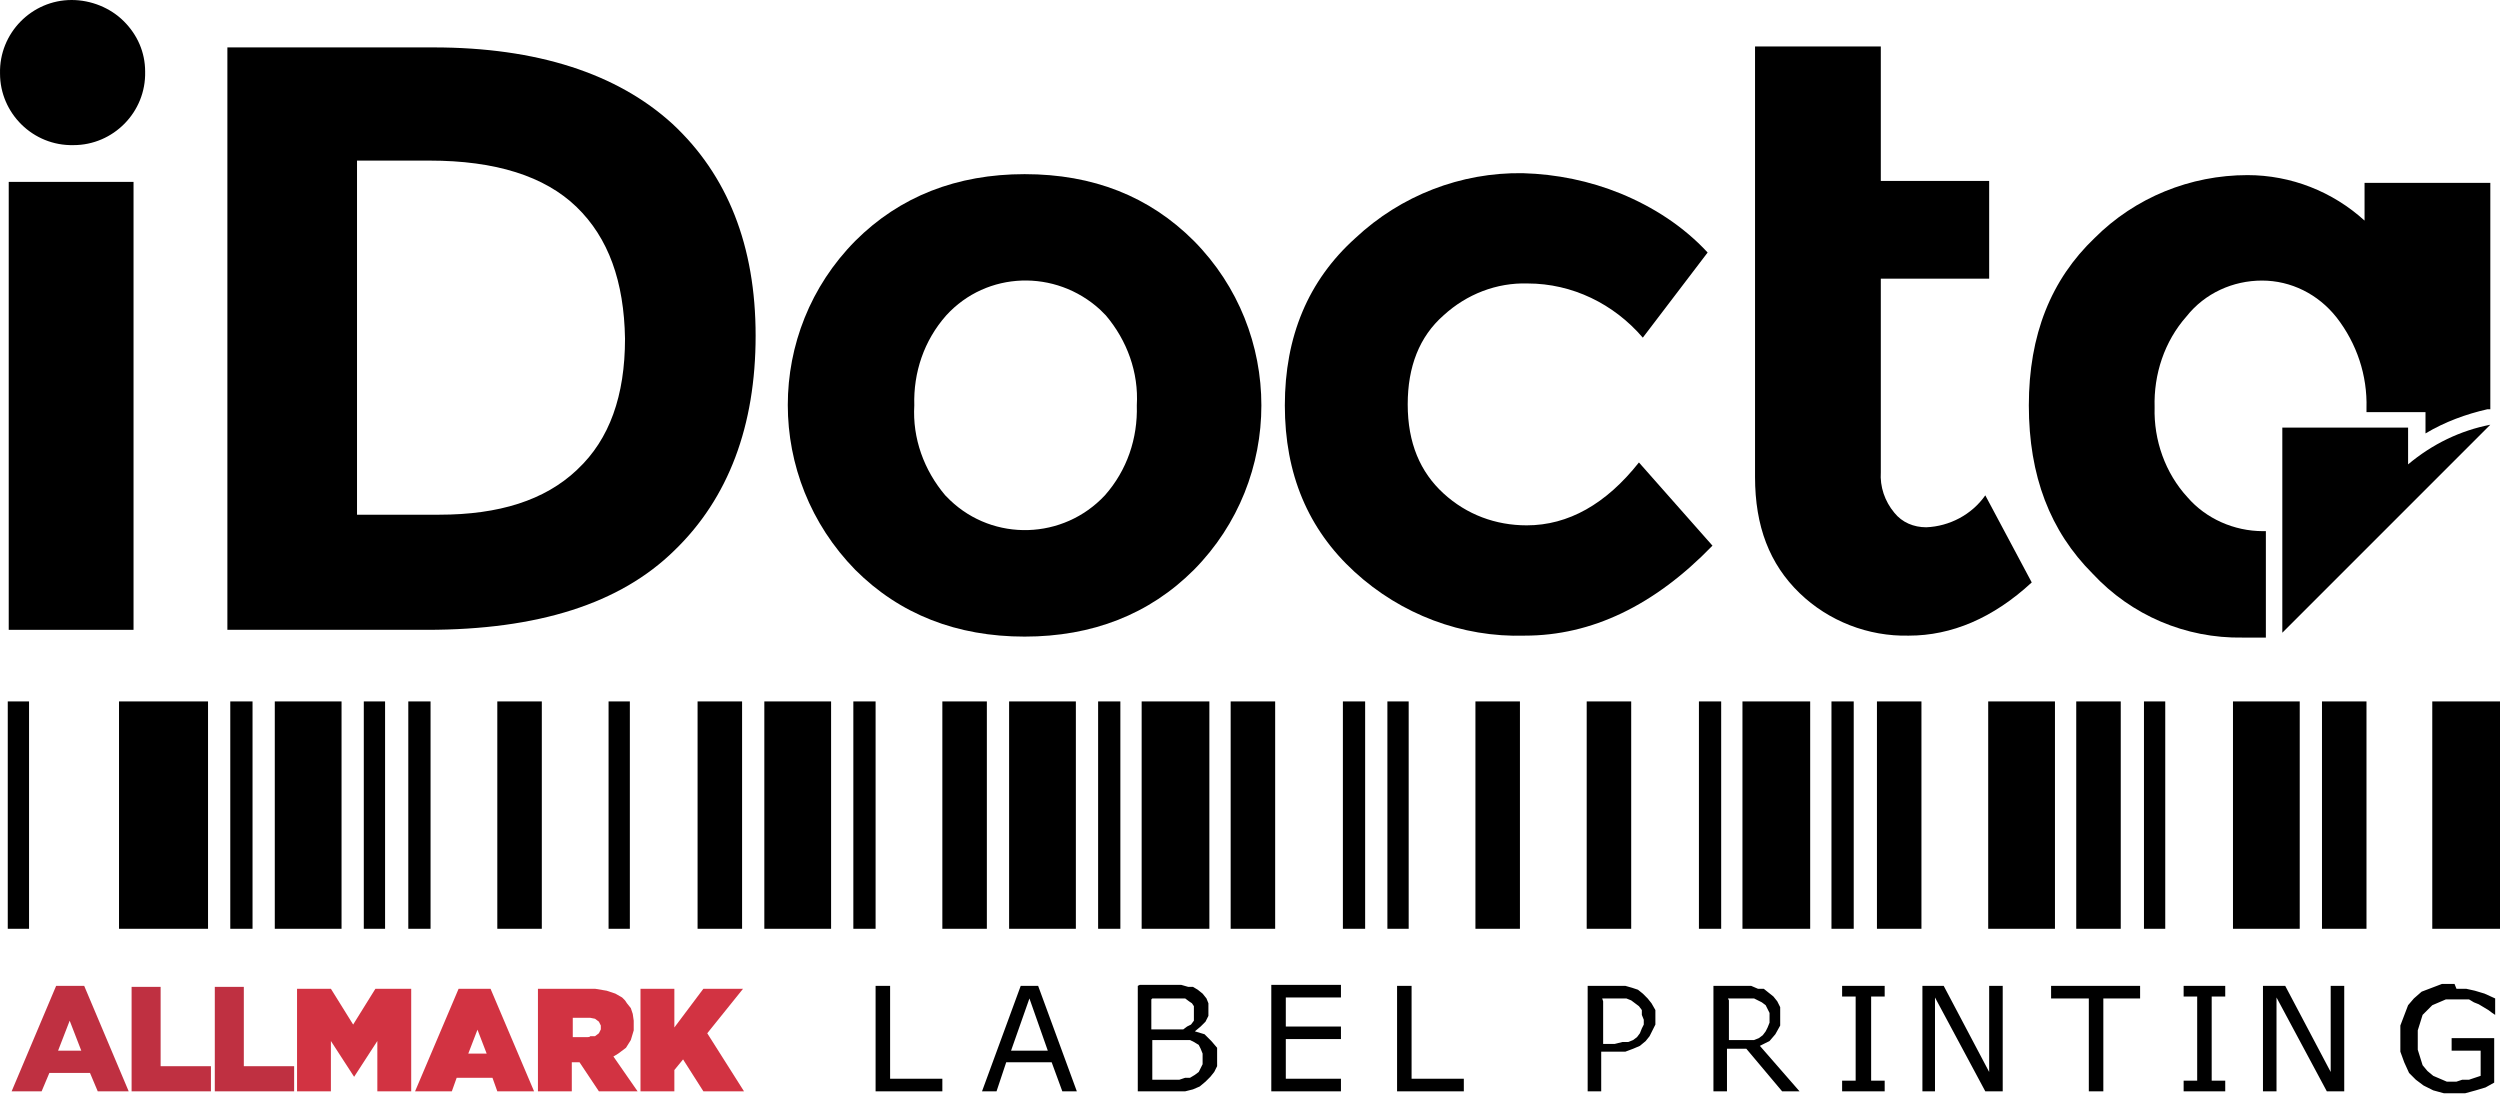
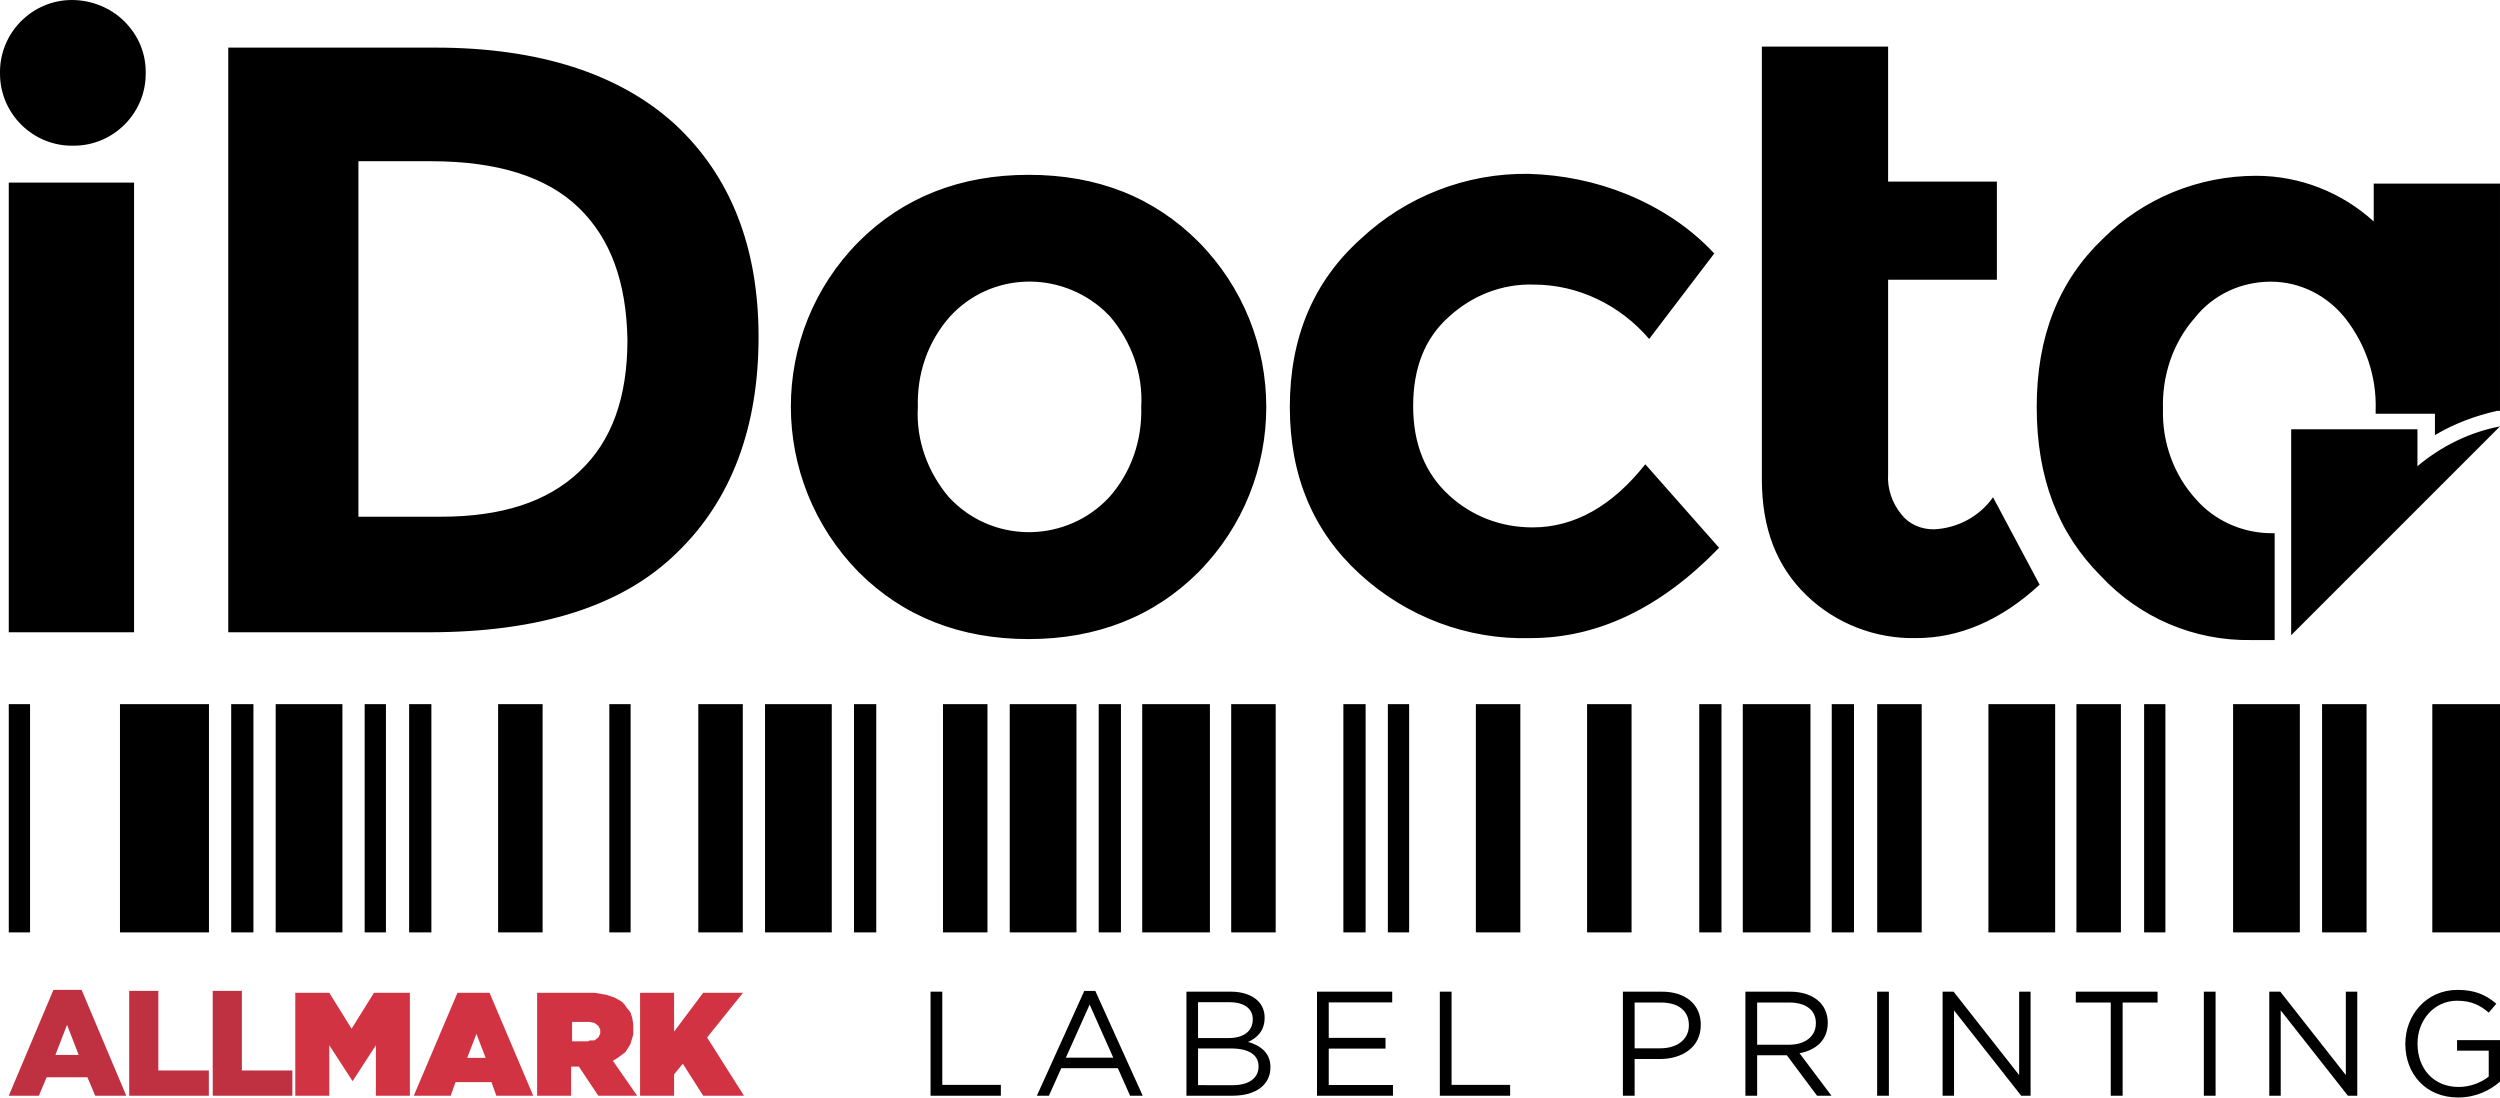
- <svg xmlns="http://www.w3.org/2000/svg" id="Layer_1" version="1.1" viewBox="0 0 258.402 113" width="258.402" height="113">
+ <svg xmlns="http://www.w3.org/2000/svg" id="Layer_1" version="1.1" viewBox="0 0 257.403 113" width="257.403" height="113">
  <defs id="defs1">
    <style id="style1">
      .st0 {
        fill: #bf3041;
      }

      .st1 {
        fill: #d23342;
      }
    </style>
  </defs>
-   <g id="g1" transform="translate(-15.99785,-4.5)">
-     <path id="path2" d="m 16.8,77 v 23.5 H 19 V 77 Z m 11.5,0 v 23.5 h 9.2 V 77 Z m 11.5,0 v 23.5 h 2.3 V 77 Z m 4.6,0 v 23.5 h 6.9 V 77 Z m 9.2,0 v 23.5 h 2.2 V 77 Z m 4.6,0 v 23.5 h 2.3 V 77 Z m 9.2,0 v 23.5 H 72 V 77 Z m 11.5,0 v 23.5 h 2.2 V 77 Z m 9.2,0 v 23.5 h 4.6 V 77 Z m 6.9,0 v 23.5 h 6.9 V 77 Z m 9.2,0 v 23.5 h 2.3 V 77 Z m 9.2,0 v 23.5 H 118 V 77 Z m 6.9,0 v 23.5 h 6.9 V 77 Z m 9.2,0 v 23.5 h 2.3 V 77 Z m 4.5,0 v 23.5 h 7 V 77 Z m 9.2,0 v 23.5 h 4.6 V 77 Z m 11.6,0 v 23.5 h 2.3 V 77 Z m 4.6,0 v 23.5 h 2.2 V 77 Z m 9.1,0 v 23.5 h 4.6 V 77 Z m 11.5,0 v 23.5 h 4.6 V 77 Z m 11.6,0 v 23.5 h 2.3 V 77 Z m 4.5,0 v 23.5 h 7 V 77 Z m 9.2,0 v 23.5 h 2.3 V 77 Z m 4.7,0 v 23.5 h 4.6 V 77 Z m 11.5,0 v 23.5 h 6.9 V 77 Z m 9.1,0 v 23.5 h 4.6 V 77 Z m 7,0 v 23.5 h 2.2 V 77 Z m 9.2,0 v 23.5 h 6.9 V 77 Z m 9.2,0 v 23.5 h 4.6 V 77 Z m 11.4,0 v 23.5 h 7 V 77 Z" />
-     <g id="g60">
+   <g id="g1" transform="translate(-15.99765,-4.5)" style="opacity:1">
+     <path id="path2" d="m 16.9,77 v 23.5 h 2.191 V 77 Z m 11.451,0 v 23.5 H 37.512 V 77 Z m 11.451,0 v 23.5 h 2.29 V 77 Z m 4.58,0 v 23.5 h 6.871 V 77 Z m 9.161,0 v 23.5 h 2.191 V 77 Z m 4.58,0 v 23.5 h 2.29 V 77 Z m 9.161,0 v 23.5 H 71.864 V 77 Z m 11.451,0 v 23.5 h 2.191 V 77 Z m 9.161,0 v 23.5 h 4.58 V 77 Z m 6.871,0 v 23.5 H 101.637 V 77 Z m 9.161,0 v 23.5 h 2.29 V 77 Z m 9.161,0 v 23.5 h 4.58 V 77 Z m 6.871,0 v 23.5 h 6.871 V 77 Z m 9.161,0 v 23.5 h 2.29 V 77 Z m 4.481,0 v 23.5 h 6.97 V 77 Z m 9.161,0 v 23.5 h 4.58 V 77 Z m 11.55,0 v 23.5 h 2.29 V 77 Z m 4.58,0 v 23.5 h 2.191 V 77 Z m 9.061,0 v 23.5 h 4.58 V 77 Z m 11.451,0 v 23.5 h 4.58 V 77 Z m 11.55,0 v 23.5 h 2.29 V 77 Z m 4.481,0 v 23.5 h 6.97 V 77 Z m 9.161,0 v 23.5 h 2.29 V 77 Z m 4.68,0 v 23.5 h 4.58 V 77 Z m 11.451,0 v 23.5 h 6.871 V 77 Z m 9.061,0 v 23.5 h 4.58 V 77 Z m 6.97,0 v 23.5 h 2.191 V 77 Z m 9.161,0 v 23.5 h 6.871 V 77 Z m 9.161,0 v 23.5 h 4.58 V 77 Z m 11.351,0 v 23.5 h 6.97 V 77 Z" style="stroke-width:0.998;fill:#000000;fill-opacity:1;stroke:none" />
+     <g id="g60" transform="translate(-0.2998072,0.0193512)">
      <path id="path32" class="st0" d="m 21.8,106.4 -4.6,10.9 h 3.1 l 0.8,-1.9 h 4.2 l 0.8,1.9 h 3.2 l -4.6,-10.9 z m 7.8,0.1 v 10.8 h 8.2 v -2.6 h -5.2 v -8.2 z m 8.6,0 v 10.8 h 8.2 v -2.6 h -5.2 v -8.2 z m -15,3.5 1.2,3.1 H 22 Z" />
      <path id="path35" class="st1" d="m 63.4,106.7 -4.5,10.6 h 3.8 l 0.5,-1.4 h 3.7 l 0.5,1.4 h 3.8 l -4.5,-10.6 h -3.5 z m -16.7,0 v 10.6 h 3.5 v -5.2 l 2.4,3.7 v 0 l 2.4,-3.7 v 5.2 h 3.5 v -10.6 h -3.7 l -2.3,3.7 -2.3,-3.7 h -3.7 z m 24.9,0 v 10.6 h 3.5 v -3 h 0.8 l 2,3 h 4 l -2.5,-3.6 0.5,-0.3 0.8,-0.6 0.5,-0.8 0.3,-1 v -0.6 c 0,0 0,0 0,0 V 110 c 0,0 -0.1,-0.7 -0.1,-0.7 l -0.2,-0.6 -0.4,-0.5 -0.2,-0.3 -0.3,-0.3 -0.7,-0.4 -0.9,-0.3 -1.2,-0.2 h -0.7 c 0,0 -5.1,0 -5.1,0 z m 10.6,0 v 10.6 h 3.5 v -2.2 l 0.9,-1.1 2.1,3.3 h 4.2 l -3.8,-6 3.7,-4.6 h -4.1 l -3,4 v -4 z m -7,3 H 77 c 0,0 0.5,0.1 0.5,0.1 l 0.4,0.3 0.2,0.4 v 0.2 c 0,0 0,0 0,0 v 0.2 c 0,0 -0.2,0.4 -0.2,0.4 l -0.4,0.3 H 77 c 0,0.1 -0.3,0.1 -0.3,0.1 h -1.5 v -2.1 z m -9.9,1.1 1,2.6 h -1.9 l 1,-2.6 z" />
    </g>
-     <path id="path39" d="m 269.7,106.2 h -1.3 c 0,0 -2.1,0.8 -2.1,0.8 l -0.8,0.7 -0.6,0.7 -0.8,2.1 v 1.3 c 0,0 0,1.4 0,1.4 l 0.4,1.1 0.5,1.1 0.7,0.7 0.8,0.6 1,0.5 1.1,0.3 h 2.2 l 1.1,-0.3 1,-0.3 0.9,-0.5 v -4.6 h -4.4 v 1.3 h 3 v 2.6 l -0.6,0.2 -0.6,0.2 h -0.7 c 0,0 -0.6,0.2 -0.6,0.2 h -1 c 0,0 -1.4,-0.6 -1.4,-0.6 l -0.6,-0.5 -0.5,-0.6 -0.5,-1.6 v -1 c 0,0 0,-1 0,-1 l 0.5,-1.6 0.5,-0.5 0.5,-0.5 1.4,-0.6 h 2.4 c 0,0 0.5,0.3 0.5,0.3 l 0.5,0.2 0.5,0.3 0.5,0.3 0.4,0.3 0.3,0.2 v 0 -1.7 l -1.1,-0.5 -1,-0.3 -0.9,-0.2 h -1 z m -163.2,0.2 v 10.9 h 6.9 V 116 H 108 v -9.6 h -1.4 z m 15,0 -4,10.9 h 1.5 l 1,-3 h 4.7 l 1.1,3 h 1.5 l -4,-10.9 h -1.9 z m 12.1,0 v 10.9 h 4.9 l 0.8,-0.2 0.7,-0.3 0.6,-0.5 0.5,-0.5 0.4,-0.5 0.3,-0.6 v -1.9 c 0,0 -0.6,-0.7 -0.6,-0.7 l -0.7,-0.7 -1,-0.3 v 0 c 0,0 0.6,-0.5 0.6,-0.5 l 0.5,-0.5 0.3,-0.6 v -0.7 c 0,0 0,-0.6 0,-0.6 l -0.2,-0.5 -0.4,-0.5 -0.5,-0.4 -0.5,-0.3 h -0.5 c 0,0 -0.7,-0.2 -0.7,-0.2 h -4.3 z m 13.8,0 v 10.9 h 7.2 V 116 h -5.7 v -4.1 h 5.7 v -1.3 h -5.7 v -3 h 5.7 v -1.3 h -7.2 z m 13,0 v 10.9 h 6.9 V 116 h -5.4 v -9.6 z m 19.7,0 v 10.9 h 1.4 v -4.1 h 2.5 l 0.8,-0.3 0.7,-0.3 0.6,-0.5 0.4,-0.5 0.3,-0.6 0.3,-0.6 v -1.5 l -0.4,-0.7 -0.4,-0.5 -0.5,-0.5 -0.5,-0.4 -0.6,-0.2 -0.7,-0.2 z m 13,0 v 10.9 h 1.4 v -4.4 h 2 l 3.7,4.4 h 1.8 l -4.1,-4.7 1,-0.5 0.6,-0.7 0.5,-0.9 v -1.1 c 0,0 0,-0.8 0,-0.8 l -0.3,-0.6 -0.4,-0.5 -0.5,-0.4 -0.5,-0.4 h -0.6 c 0,0 -0.7,-0.3 -0.7,-0.3 h -4 z m 13.3,0 v 1.1 h 1.4 v 8.7 h -1.4 v 1.1 h 4.4 v -1.1 h -1.4 v -8.7 h 1.4 v -1.1 z m 8.3,0 v 10.9 h 1.3 v -9.7 l 5.2,9.7 h 1.8 v -10.9 h -1.4 v 8.9 l -4.7,-8.9 z m 13.3,0 v 1.3 h 3.9 v 9.6 h 1.5 v -9.6 h 3.8 v -1.3 z m 13.7,0 v 1.1 h 1.4 v 8.7 h -1.4 v 1.1 h 4.3 v -1.1 h -1.4 v -8.7 h 1.4 v -1.1 z m 8.2,0 v 10.9 h 1.4 v -9.7 l 5.2,9.7 h 1.8 v -10.9 h -1.4 v 8.9 l -4.7,-8.9 z m -127.5,1.3 1.9,5.4 h -3.8 z m 12.7,0 h 3.4 c 0,0 0.4,0.3 0.4,0.3 l 0.3,0.2 0.2,0.3 v 0.3 c 0,0 0,0.4 0,0.4 v 0.8 c 0,0 -0.3,0.4 -0.3,0.4 l -0.4,0.2 -0.4,0.3 h -0.4 c 0,0 -0.5,0 -0.5,0 H 135 v -3.1 z m 46.5,0 h 2.5 c 0,0 0.5,0.2 0.5,0.2 l 0.4,0.3 0.4,0.3 0.3,0.4 v 0.5 c 0,0 0.2,0.5 0.2,0.5 v 0.5 c 0,0 -0.2,0.4 -0.2,0.4 l -0.2,0.5 -0.3,0.4 -0.4,0.3 -0.5,0.2 h -0.6 c 0,0 -0.8,0.2 -0.8,0.2 h -1.2 V 108 Z m 13,0 h 2.7 c 0,0 0.4,0.2 0.4,0.2 l 0.4,0.2 0.4,0.3 0.2,0.4 0.2,0.4 v 1 l -0.2,0.5 -0.2,0.4 -0.3,0.4 -0.4,0.3 -0.5,0.2 h -0.5 c 0,0 -0.6,0 -0.6,0 h -1.5 v -4.1 z m -59.5,4.3 h 3.4 c 0,0 0.5,0 0.5,0 l 0.4,0.2 0.5,0.3 0.2,0.4 0.2,0.5 v 0.6 c 0,0 0,0.5 0,0.5 l -0.2,0.4 -0.2,0.4 -0.4,0.3 -0.5,0.3 h -0.5 c 0,0 -0.6,0.2 -0.6,0.2 h -2.8 v -4 z" />
+     <path id="path21" d="m 7.402,0 c -4.1,0 -7.5,3.4 -7.4,7.6 C 0.002,11.7 3.402,15.1 7.602,15 c 4.1,0 7.5,-3.4 7.4,-7.6 0,-2 -0.799,-3.801 -2.199,-5.201 C 11.403,0.799 9.402,0 7.402,0 Z M 181.402,4.801 V 49.301 c 0,5.1 1.5,9 4.6,12 3,2.9 7.101,4.498 11.301,4.398 4.4,0 8.699,-1.8 12.699,-5.5 l -4.799,-9 c -1.4,2 -3.702,3.201 -6.102,3.301 -1.3,0 -2.499,-0.5 -3.299,-1.5 -1,-1.2 -1.5,-2.699 -1.4,-4.199 v -20 h 11.199 V 18.699 H 194.402 V 4.801 Z M 23.502,4.9 V 65.1 h 20.6 c 11.5,0 20.002,-2.699 25.602,-8.199 5.6,-5.4 8.398,-12.901 8.398,-22.201 0,-9.3 -2.9,-16.598 -8.6,-21.898 -5.7,-5.2 -13.999,-7.9 -24.699,-7.9 z M 36.902,16.6 h 7.5 c 6.8,0 11.899,1.601 15.199,4.801 3.3,3.2 4.9,7.7 5,13.6 0,5.9 -1.598,10.4 -4.898,13.5 l -0.102,0.1 c -3.3,3.1 -7.999,4.6 -14.199,4.6 h -8.5 z m 120.5,1.301 c -6.4,-0.1 -12.601,2.299 -17.301,6.699 -4.9,4.4 -7.299,10.201 -7.299,17.301 0,7.1 2.399,12.799 7.199,17.199 4.8,4.4 11.1,6.8 17.6,6.6 6.9,0 13.4,-3.099 19.4,-9.299 l -7.6,-8.6 c -3.4,4.3 -7.3,6.5 -11.6,6.5 -3.2,0 -6.2,-1.101 -8.6,-3.301 -2.4,-2.2 -3.701,-5.199 -3.701,-9.199 0,-3.9 1.201,-7.001 3.701,-9.201 2.4,-2.2 5.499,-3.399 8.699,-3.299 4.6,0 8.9,2.1 11.9,5.6 l 6.699,-8.801 c -2.5,-2.7 -5.6,-4.7 -9,-6.1 -3.2,-1.3 -6.6,-2 -10.1,-2.1 z M 105.902,18 c -7,0 -12.9,2.3 -17.5,6.9 -9.3,9.4 -9.3,24.5 0,34 4.6,4.6 10.5,6.9 17.5,6.9 7,0 12.9,-2.3 17.5,-6.9 9.3,-9.4 9.3,-24.6 0,-34 -4.6,-4.6 -10.4,-6.9 -17.5,-6.9 z m 126.4,0.1 c -5.9,0 -11.601,2.3 -15.801,6.5 -4.5,4.3 -6.799,10.001 -6.799,17.301 0,7.3 2.2,13 6.6,17.4 4,4.3 9.6,6.7 15.5,6.6 h 2.4 v -0.301 -0.199 -10.5 h -0.301 c -3,0 -5.901,-1.3 -7.801,-3.5 -2.3,-2.5 -3.498,-5.901 -3.398,-9.301 -0.1,-3.4 0.999,-6.8 3.299,-9.4 1.9,-2.4 4.801,-3.699 7.801,-3.699 3,0 5.799,1.401 7.699,3.801 2.1,2.7 3.2,5.998 3.1,9.398 v 0.4 h 6.102 v 2.201 c 2,-1.2 4.198,-2 6.398,-2.5 h 0.301 v -23.4 h -13 v 3.9 c -3.3,-3 -7.6,-4.701 -12.1,-4.701 z M 0.902,18.801 V 65.1 H 13.803 V 18.801 Z M 105.602,29 c 2.875,-0.1 5.802,0.9 8.102,3 l 0.6,0.6 c 2.2,2.6 3.399,5.901 3.199,9.301 0.1,3.4 -0.999,6.699 -3.299,9.299 -4.3,4.6 -11.5,4.8 -16,0.5 l -0.5,-0.5 c -2.2,-2.6 -3.401,-5.899 -3.201,-9.299 -0.1,-3.4 1.001,-6.701 3.301,-9.301 2.1,-2.3 4.924,-3.5 7.799,-3.6 z m 151.801,14.9 c -3.1,0.6 -6,2 -8.5,4.1 v -3.801 h -13 v 21.201 z" transform="translate(15.99785,4.5)" style="fill:#000000;stroke:none" />
+     <path d="m 95.811,112.816 h 7.239 v -1.117 H 97.02 V 102.103 H 95.811 Z m 10.947,0 h 1.24 l 1.27,-2.831 h 5.831 l 1.255,2.831 h 1.301 l -4.882,-10.79 h -1.133 z m 2.984,-3.918 2.449,-5.464 2.433,5.464 z m 12.416,3.918 h 4.76 c 2.342,0 3.887,-1.087 3.887,-2.923 v -0.031 c 0,-1.469 -1.025,-2.204 -2.296,-2.587 0.842,-0.367 1.699,-1.087 1.699,-2.479 v -0.031 c 0,-0.689 -0.245,-1.255 -0.689,-1.714 -0.612,-0.597 -1.576,-0.949 -2.801,-0.949 h -4.561 z m 1.194,-5.938 v -3.688 h 3.26 c 1.53,0 2.372,0.689 2.372,1.745 v 0.031 c 0,1.255 -1.01,1.913 -2.464,1.913 z m 0,4.852 v -3.78 h 3.382 c 1.867,0 2.847,0.673 2.847,1.837 v 0.031 c 0,1.194 -1.01,1.913 -2.632,1.913 z m 12.248,1.087 h 7.821 v -1.102 h -6.612 v -3.75 h 5.846 v -1.102 h -5.846 v -3.658 h 6.535 V 102.103 h -7.744 z m 12.646,0 h 7.239 v -1.117 h -6.03 V 102.103 h -1.209 z m 18.848,0 h 1.209 v -3.78 h 2.602 c 2.28,0 4.209,-1.194 4.209,-3.505 v -0.031 c 0,-2.112 -1.592,-3.398 -4.01,-3.398 h -4.01 z m 1.209,-4.882 v -4.714 h 2.709 c 1.729,0 2.877,0.796 2.877,2.326 v 0.031 c 0,1.408 -1.163,2.357 -2.939,2.357 z m 11.406,4.882 h 1.209 v -4.163 h 3.061 l 3.107,4.163 h 1.485 l -3.291,-4.377 c 1.684,-0.306 2.908,-1.347 2.908,-3.122 v -0.031 c 0,-0.842 -0.306,-1.592 -0.826,-2.112 -0.673,-0.673 -1.729,-1.071 -3.046,-1.071 h -4.607 z m 1.209,-5.25 v -4.347 h 3.306 c 1.729,0 2.74,0.796 2.74,2.112 v 0.031 c 0,1.377 -1.148,2.204 -2.755,2.204 z m 12.355,5.25 h 1.209 V 102.103 h -1.209 z m 6.738,0 h 1.178 v -8.785 l 6.918,8.785 h 0.964 V 102.103 h -1.178 v 8.586 l -6.749,-8.586 h -1.133 z m 17.314,0 h 1.224 v -9.596 h 3.597 V 102.103 h -8.418 v 1.117 h 3.597 z m 9.585,0 h 1.209 V 102.103 h -1.209 z m 6.738,0 h 1.178 v -8.785 l 6.918,8.785 h 0.964 V 102.103 h -1.178 v 8.586 l -6.749,-8.586 h -1.133 z m 19.456,0.184 c 1.806,0 3.306,-0.75 4.301,-1.638 v -4.27 h -4.423 v 1.087 h 3.26 v 2.663 c -0.735,0.597 -1.867,1.071 -3.092,1.071 -2.602,0 -4.239,-1.898 -4.239,-4.454 v -0.031 c 0,-2.388 1.699,-4.392 4.071,-4.392 1.515,0 2.433,0.505 3.26,1.224 l 0.781,-0.918 c -1.071,-0.903 -2.189,-1.423 -3.995,-1.423 -3.214,0 -5.372,2.602 -5.372,5.54 v 0.031 c 0,3.061 2.081,5.51 5.449,5.51 z" id="text2" style="font-weight:325;font-size:15.305px;font-family:Gotham;-inkscape-font-specification:'Gotham,  weight=325';letter-spacing:2.391px;stroke-width:0.957;fill:#000000;fill-opacity:1;stroke:none" aria-label="LABEL PRINTING" transform="translate(15.99785,4.5)" />
  </g>
-   <path id="path21" data-name="path2" d="m 7.402,0 c -4.1,0 -7.5,3.4 -7.4,7.6 0,4.1 3.4,7.5 7.6,7.4 4.1,0 7.5,-3.4 7.4,-7.6 0,-2 -0.8,-3.8 -2.2,-5.2 C 11.402,0.8 9.402,0 7.402,0 Z" />
-   <rect id="rect4" x="0.902" y="18.8" width="12.9" height="46.3" />
-   <path id="path6" d="m 69.502,12.8 c -5.7,-5.2 -14,-7.9 -24.7,-7.9 h -21.3 v 60.2 h 20.6 c 11.5,0 20,-2.7 25.6,-8.2 5.6,-5.4 8.4,-12.9 8.4,-22.2 0,-9.3 -2.9,-16.6 -8.6,-21.9 z m -9.9,35.8 c -3.3,3.1 -8,4.6 -14.2,4.6 h -8.5 V 16.6 h 7.5 c 6.8,0 11.9,1.6 15.2,4.8 3.3,3.2 4.9,7.7 5,13.6 0,5.9 -1.6,10.4 -4.9,13.5 z" />
-   <path id="path8" d="m 105.902,18 c -7,0 -12.9,2.3 -17.5,6.9 -9.3,9.4 -9.3,24.5 0,34 4.6,4.6 10.5,6.9 17.5,6.9 7,0 12.9,-2.3 17.5,-6.9 9.3,-9.4 9.3,-24.6 0,-34 -4.6,-4.6 -10.4,-6.9 -17.5,-6.9 z m 8.3,33.2 c -4.3,4.6 -11.5,4.8 -16,0.5 -0.2,-0.2 -0.3,-0.3 -0.5,-0.5 -2.2,-2.6 -3.4,-5.9 -3.2,-9.3 -0.1,-3.4 1,-6.7 3.3,-9.3 4.2,-4.6 11.3,-4.8 15.9,-0.6 0.2,0.2 0.4,0.4 0.6,0.6 2.2,2.6 3.4,5.9 3.2,9.3 0.1,3.4 -1,6.7 -3.3,9.3 z" />
-   <path id="path10" d="m 157.802,54.3 c -3.2,0 -6.2,-1.1 -8.6,-3.3 -2.4,-2.2 -3.7,-5.2 -3.7,-9.2 0,-3.9 1.2,-7 3.7,-9.2 2.4,-2.2 5.5,-3.4 8.7,-3.3 4.6,0 8.9,2.1 11.9,5.6 l 6.7,-8.8 c -2.5,-2.7 -5.6,-4.7 -9,-6.1 -3.2,-1.3 -6.6,-2 -10.1,-2.1 -6.4,-0.1 -12.6,2.3 -17.3,6.7 -4.9,4.4 -7.3,10.2 -7.3,17.3 0,7.1 2.4,12.8 7.2,17.2 4.8,4.4 11.1,6.8 17.6,6.6 6.9,0 13.4,-3.1 19.4,-9.3 l -7.6,-8.6 c -3.4,4.3 -7.3,6.5 -11.6,6.5 z" />
-   <path id="path12" d="m 199.102,54.5 c -1.3,0 -2.5,-0.5 -3.3,-1.5 -1,-1.2 -1.5,-2.7 -1.4,-4.2 v -20 h 11.2 V 18.7 h -11.2 V 4.8 h -13 v 44.5 c 0,5.1 1.5,9 4.6,12 3,2.9 7.1,4.5 11.3,4.4 4.4,0 8.7,-1.8 12.7,-5.5 l -4.8,-9 c -1.4,2 -3.7,3.2 -6.1,3.3 z" />
-   <path id="path14" d="M 234.202,65.4 V 54.9 h -0.3 c -3,0 -5.9,-1.3 -7.8,-3.5 -2.3,-2.5 -3.5,-5.9 -3.4,-9.3 -0.1,-3.4 1,-6.8 3.3,-9.4 1.9,-2.4 4.8,-3.7 7.8,-3.7 3,0 5.8,1.4 7.7,3.8 2.1,2.7 3.2,6 3.1,9.4 v 0.4 h 6.1 v 2.2 c 2,-1.2 4.2,-2 6.4,-2.5 h 0.3 V 18.9 h -13 v 3.9 c -3.3,-3 -7.6,-4.7 -12.1,-4.7 -5.9,0 -11.6,2.3 -15.8,6.5 -4.5,4.3 -6.8,10 -6.8,17.3 0,7.3 2.2,13 6.6,17.4 4,4.3 9.6,6.7 15.5,6.6 0.8,0 1.6,0 2.4,0 v -0.3 z" />
-   <path id="path16" d="m 235.902,44.2 v 21.2 l 21.5,-21.5 c -3.1,0.6 -6,2 -8.5,4.1 v -3.8 z" />
</svg>
